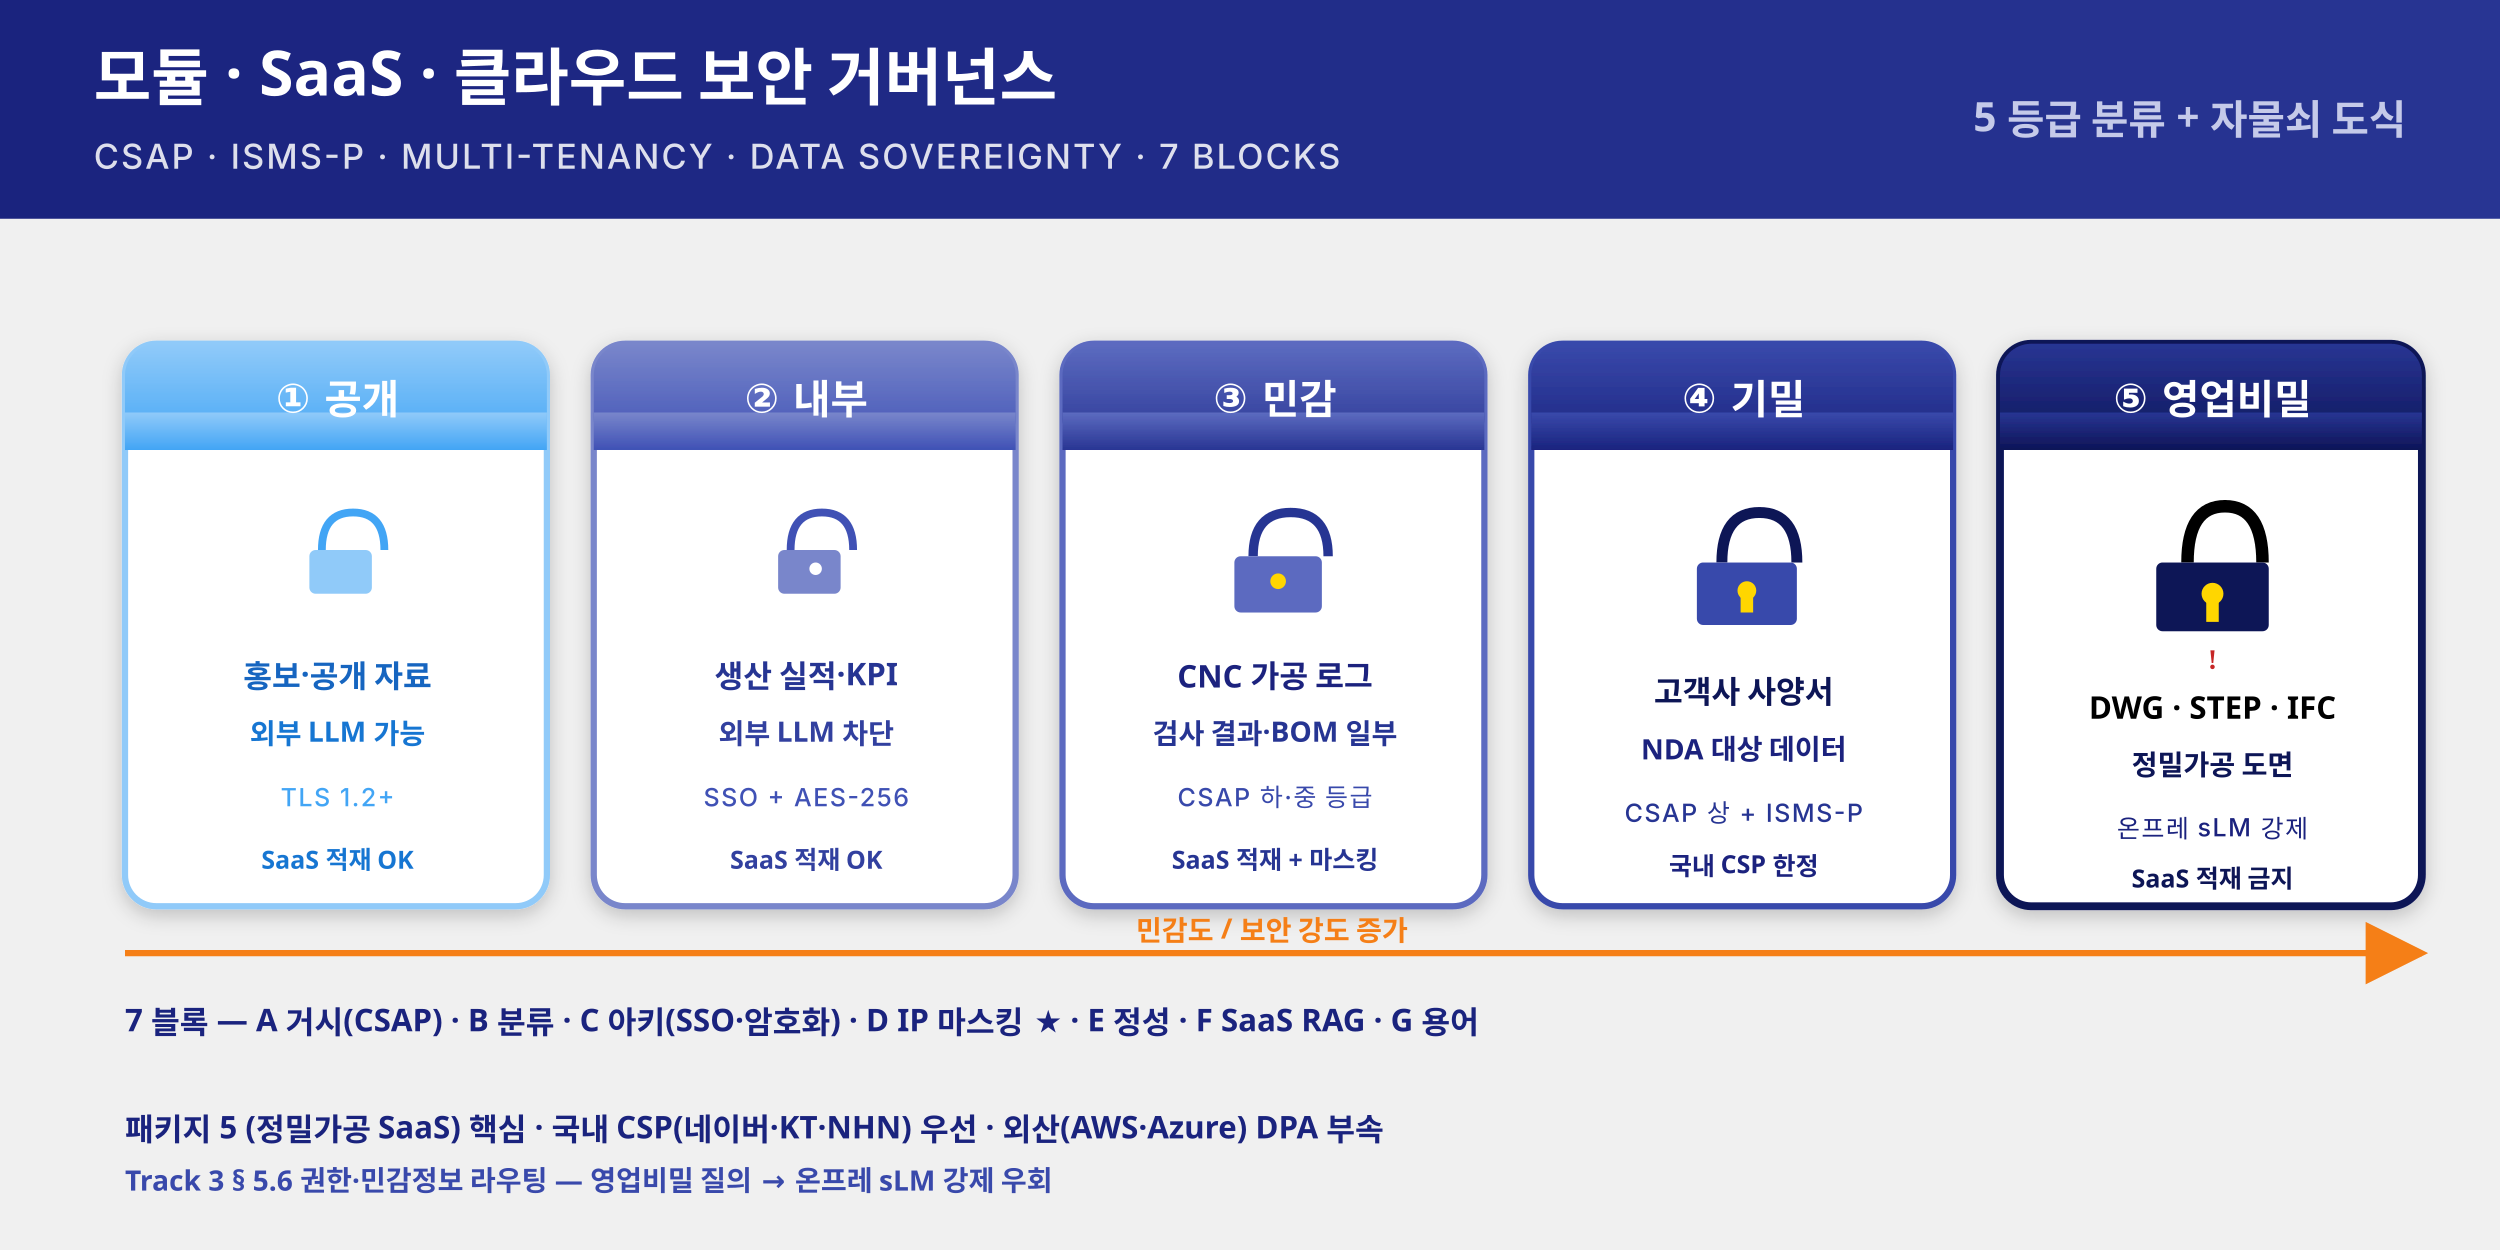
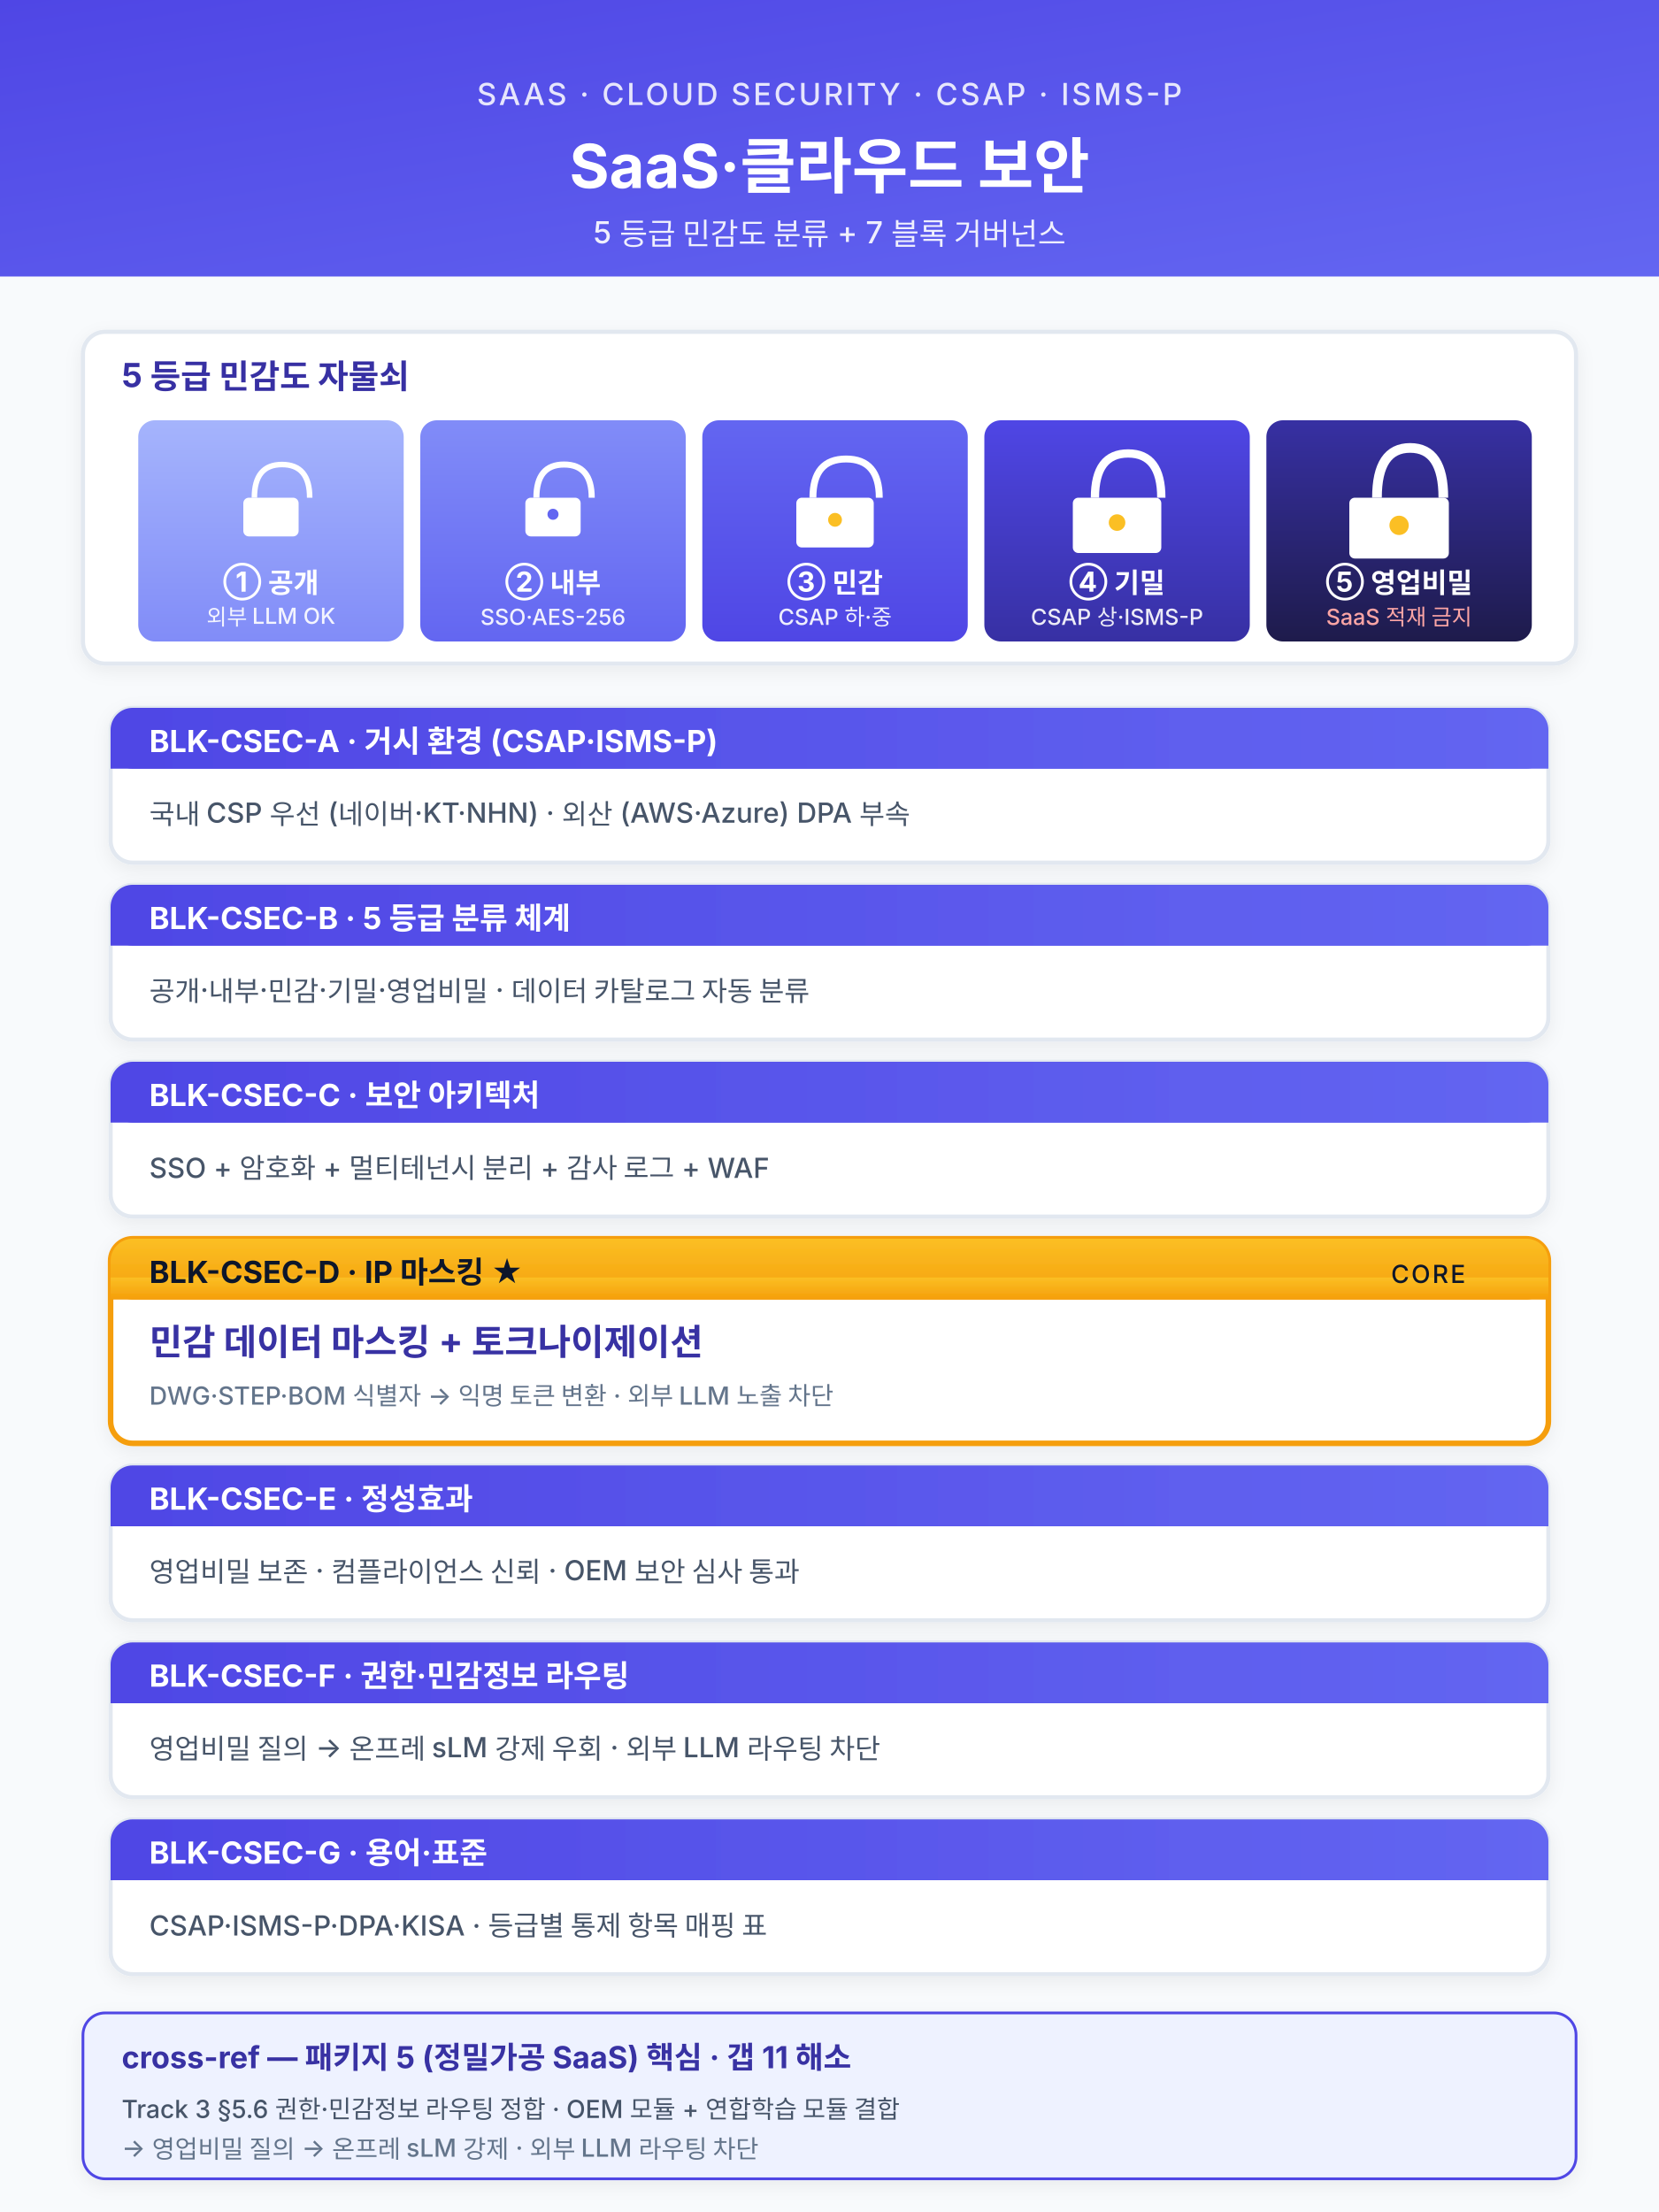
- <svg xmlns="http://www.w3.org/2000/svg" viewBox="0 0 800 400" role="img" aria-label="모듈 — SaaS·클라우드 보안 거버넌스 (BLK-CSEC-A~G 7 블록)" class="zoomable">
+ <svg xmlns="http://www.w3.org/2000/svg" viewBox="0 0 600 800" role="img" aria-label="모듈 — SaaS·클라우드 보안 5 등급 + 7 블록 세로 카드">
  <defs>
-     <linearGradient id="csec-header" x1="0" y1="0" x2="1" y2="0">
-       <stop offset="0%" stop-color="#1A237E" />
-       <stop offset="100%" stop-color="#283593" />
+     <linearGradient id="ss-header" x1="0" y1="0" x2="1" y2="1">
+       <stop offset="0%" stop-color="#4F46E5" />
+       <stop offset="100%" stop-color="#6366F1" />
    </linearGradient>
-     <linearGradient id="csec-1" x1="0" y1="0" x2="0" y2="1">
-       <stop offset="0%" stop-color="#90CAF9" />
-       <stop offset="100%" stop-color="#42A5F5" />
+     <linearGradient id="ss-card" x1="0" y1="0" x2="1" y2="0">
+       <stop offset="0%" stop-color="#4F46E5" />
+       <stop offset="100%" stop-color="#6366F1" />
    </linearGradient>
-     <linearGradient id="csec-2" x1="0" y1="0" x2="0" y2="1">
-       <stop offset="0%" stop-color="#7986CB" />
-       <stop offset="100%" stop-color="#3F51B5" />
+     <linearGradient id="ss-star" x1="0" y1="0" x2="0" y2="1">
+       <stop offset="0%" stop-color="#FBBF24" />
+       <stop offset="100%" stop-color="#F59E0B" />
    </linearGradient>
-     <linearGradient id="csec-3" x1="0" y1="0" x2="0" y2="1">
-       <stop offset="0%" stop-color="#5C6BC0" />
-       <stop offset="100%" stop-color="#283593" />
+     <linearGradient id="ss-l1" x1="0" y1="0" x2="0" y2="1">
+       <stop offset="0%" stop-color="#A5B4FC" />
+       <stop offset="100%" stop-color="#818CF8" />
    </linearGradient>
-     <linearGradient id="csec-4" x1="0" y1="0" x2="0" y2="1">
-       <stop offset="0%" stop-color="#3949AB" />
-       <stop offset="100%" stop-color="#1A237E" />
+     <linearGradient id="ss-l2" x1="0" y1="0" x2="0" y2="1">
+       <stop offset="0%" stop-color="#818CF8" />
+       <stop offset="100%" stop-color="#6366F1" />
    </linearGradient>
-     <linearGradient id="csec-5" x1="0" y1="0" x2="0" y2="1">
-       <stop offset="0%" stop-color="#283593" />
-       <stop offset="100%" stop-color="#0D1457" />
+     <linearGradient id="ss-l3" x1="0" y1="0" x2="0" y2="1">
+       <stop offset="0%" stop-color="#6366F1" />
+       <stop offset="100%" stop-color="#4F46E5" />
    </linearGradient>
-     <filter id="csec-shadow" x="-10%" y="-10%" width="120%" height="120%">
-       <feDropShadow dx="0" dy="2" stdDeviation="3" flood-color="#000" flood-opacity="0.20" />
+     <linearGradient id="ss-l4" x1="0" y1="0" x2="0" y2="1">
+       <stop offset="0%" stop-color="#4F46E5" />
+       <stop offset="100%" stop-color="#3730A3" />
+     </linearGradient>
+     <linearGradient id="ss-l5" x1="0" y1="0" x2="0" y2="1">
+       <stop offset="0%" stop-color="#3730A3" />
+       <stop offset="100%" stop-color="#1E1B4B" />
+     </linearGradient>
+     <filter id="ss-shadow" x="-20%" y="-20%" width="140%" height="140%">
+       <feDropShadow dx="0" dy="4" stdDeviation="6" flood-color="#0F172A" flood-opacity="0.08" />
+       <feDropShadow dx="0" dy="2" stdDeviation="3" flood-color="#0F172A" flood-opacity="0.06" />
    </filter>
    <style>
-       .ko { font-family: 'Pretendard', 'Apple SD Gothic Neo', sans-serif; font-weight: 700; }
-       .en { font-family: 'Inter', sans-serif; font-weight: 500; letter-spacing: 0.06em; }
+       .ko { font-family: Pretendard, system-ui, -apple-system, sans-serif; font-weight: 700; }
+       .ko-r { font-family: Pretendard, system-ui, -apple-system, sans-serif; font-weight: 500; }
+       .en { font-family: Pretendard, system-ui, -apple-system, sans-serif; font-weight: 500; letter-spacing: 0.08em; }
    </style>
  </defs>
-   <rect width="800" height="70" fill="url(#csec-header)" />
-   <text x="30" y="32" class="ko" font-size="20" fill="white">모듈 · SaaS · 클라우드 보안 거버넌스</text>
-   <text x="30" y="54" class="en" font-size="11" fill="rgba(255,255,255,0.85)">CSAP · ISMS-P · MULTI-TENANCY · DATA SOVEREIGNTY · 7 BLOCKS</text>
-   <text x="770" y="42" class="ko" font-size="13" fill="#C5CAE9" text-anchor="end">5 등급 분류 + 자물쇠 도식</text>
-   <g transform="translate(40, 110)" filter="url(#csec-shadow)">
-     <rect width="135" height="180" rx="10" fill="white" stroke="#90CAF9" stroke-width="2" />
-     <rect width="135" height="34" rx="10" fill="url(#csec-1)" />
-     <rect y="22" width="135" height="12" fill="url(#csec-1)" />
-     <text x="68" y="22" text-anchor="middle" class="ko" font-size="13" fill="white">① 공개</text>
-     <g transform="translate(57, 50)">
-       <path d="M 6 16 Q 6 4 16 4 Q 26 4 26 16" fill="none" stroke="#42A5F5" stroke-width="2.5" />
-       <rect x="2" y="16" width="20" height="14" rx="2" fill="#90CAF9" />
+   <rect width="600" height="800" fill="#F8FAFC" />
+   <rect width="600" height="100" fill="url(#ss-header)" />
+   <text x="300" y="38" text-anchor="middle" class="en" font-size="11" fill="rgba(255,255,255,0.85)">SAAS · CLOUD SECURITY · CSAP · ISMS-P</text>
+   <text x="300" y="68" text-anchor="middle" class="ko" font-size="22" fill="white">SaaS·클라우드 보안</text>
+   <text x="300" y="88" text-anchor="middle" class="ko-r" font-size="11" fill="rgba(255,255,255,0.9)">5 등급 민감도 분류 + 7 블록 거버넌스</text>
+   <g transform="translate(30, 120)">
+     <rect width="540" height="120" rx="8" fill="white" stroke="#E2E8F0" stroke-width="1.5" filter="url(#ss-shadow)" />
+     <text x="14" y="20" class="ko" font-size="12" fill="#3730A3">5 등급 민감도 자물쇠</text>
+     <g transform="translate(20, 32)">
+       <rect width="96" height="80" rx="6" fill="url(#ss-l1)" />
+       <g transform="translate(36, 12)">
+         <path d="M 6 16 Q 6 4 16 4 Q 26 4 26 16" fill="none" stroke="white" stroke-width="2" />
+         <rect x="2" y="16" width="20" height="14" rx="2" fill="white" />
+       </g>
+       <text x="48" y="62" text-anchor="middle" class="ko" font-size="10" fill="white">① 공개</text>
+       <text x="48" y="74" text-anchor="middle" class="ko-r" font-size="8" fill="rgba(255,255,255,0.9)">외부 LLM OK</text>
    </g>
-     <text x="68" y="110" text-anchor="middle" class="ko" font-size="10" fill="#1565C0">홍보·공개 자료</text>
-     <text x="68" y="128" text-anchor="middle" class="ko" font-size="9" fill="#1976D2">외부 LLM 가능</text>
-     <text x="68" y="148" text-anchor="middle" class="en" font-size="8" fill="#42A5F5">TLS 1.2+</text>
-     <text x="68" y="168" text-anchor="middle" class="ko" font-size="8" fill="#1976D2">SaaS 적재 OK</text>
+     <g transform="translate(122, 32)">
+       <rect width="96" height="80" rx="6" fill="url(#ss-l2)" />
+       <g transform="translate(36, 12)">
+         <path d="M 6 16 Q 6 4 16 4 Q 26 4 26 16" fill="none" stroke="white" stroke-width="2.2" />
+         <rect x="2" y="16" width="20" height="14" rx="2" fill="white" />
+         <circle cx="12" cy="22" r="2" fill="#6366F1" />
+       </g>
+       <text x="48" y="62" text-anchor="middle" class="ko" font-size="10" fill="white">② 내부</text>
+       <text x="48" y="74" text-anchor="middle" class="ko-r" font-size="8" fill="rgba(255,255,255,0.9)">SSO·AES-256</text>
+     </g>
+     <g transform="translate(224, 32)">
+       <rect width="96" height="80" rx="6" fill="url(#ss-l3)" />
+       <g transform="translate(34, 10)">
+         <path d="M 6 18 Q 6 4 18 4 Q 30 4 30 18" fill="none" stroke="white" stroke-width="2.5" />
+         <rect x="0" y="18" width="28" height="18" rx="2" fill="white" />
+         <circle cx="14" cy="26" r="2.5" fill="#FBBF24" />
+       </g>
+       <text x="48" y="62" text-anchor="middle" class="ko" font-size="10" fill="white">③ 민감</text>
+       <text x="48" y="74" text-anchor="middle" class="ko-r" font-size="8" fill="rgba(255,255,255,0.9)">CSAP 하·중</text>
+     </g>
+     <g transform="translate(326, 32)">
+       <rect width="96" height="80" rx="6" fill="url(#ss-l4)" />
+       <g transform="translate(32, 8)">
+         <path d="M 8 20 Q 8 4 20 4 Q 32 4 32 20" fill="none" stroke="white" stroke-width="3" />
+         <rect x="0" y="20" width="32" height="20" rx="2" fill="white" />
+         <circle cx="16" cy="29" r="3" fill="#FBBF24" />
+       </g>
+       <text x="48" y="62" text-anchor="middle" class="ko" font-size="10" fill="white">④ 기밀</text>
+       <text x="48" y="74" text-anchor="middle" class="ko-r" font-size="8" fill="rgba(255,255,255,0.9)">CSAP 상·ISMS-P</text>
+     </g>
+     <g transform="translate(428, 32)">
+       <rect width="96" height="80" rx="6" fill="url(#ss-l5)" />
+       <g transform="translate(30, 6)">
+         <path d="M 10 22 Q 10 4 22 4 Q 34 4 34 22" fill="none" stroke="white" stroke-width="3.5" />
+         <rect x="0" y="22" width="36" height="22" rx="2" fill="white" />
+         <circle cx="18" cy="32" r="3.5" fill="#FBBF24" />
+       </g>
+       <text x="48" y="62" text-anchor="middle" class="ko" font-size="10" fill="white">⑤ 영업비밀</text>
+       <text x="48" y="74" text-anchor="middle" class="ko-r" font-size="8" fill="#FCA5A5">SaaS 적재 금지</text>
+     </g>
  </g>
-   <g transform="translate(190, 110)" filter="url(#csec-shadow)">
-     <rect width="135" height="180" rx="10" fill="white" stroke="#7986CB" stroke-width="2" />
-     <rect width="135" height="34" rx="10" fill="url(#csec-2)" />
-     <rect y="22" width="135" height="12" fill="url(#csec-2)" />
-     <text x="68" y="22" text-anchor="middle" class="ko" font-size="13" fill="white">② 내부</text>
-     <g transform="translate(57, 50)">
-       <path d="M 6 16 Q 6 4 16 4 Q 26 4 26 16" fill="none" stroke="#3F51B5" stroke-width="2.5" />
-       <rect x="2" y="16" width="20" height="14" rx="2" fill="#7986CB" />
-       <circle cx="14" cy="22" r="2" fill="white" />
-     </g>
-     <text x="68" y="110" text-anchor="middle" class="ko" font-size="10" fill="#283593">생산 실적·KPI</text>
-     <text x="68" y="128" text-anchor="middle" class="ko" font-size="9" fill="#303F9F">외부 LLM 차단</text>
-     <text x="68" y="148" text-anchor="middle" class="en" font-size="8" fill="#3F51B5">SSO + AES-256</text>
-     <text x="68" y="168" text-anchor="middle" class="ko" font-size="8" fill="#303F9F">SaaS 적재 OK</text>
+   <g transform="translate(40, 256)" filter="url(#ss-shadow)">
+     <rect width="520" height="56" rx="8" fill="white" stroke="#E2E8F0" stroke-width="1.5" />
+     <rect width="520" height="22" rx="8" fill="url(#ss-card)" />
+     <rect y="14" width="520" height="8" fill="url(#ss-card)" />
+     <text x="14" y="16" class="ko" font-size="11" fill="white">BLK-CSEC-A · 거시 환경 (CSAP·ISMS-P)</text>
+     <text x="14" y="42" class="ko-r" font-size="10" fill="#475569">국내 CSP 우선 (네이버·KT·NHN) · 외산 (AWS·Azure) DPA 부속</text>
  </g>
-   <g transform="translate(340, 110)" filter="url(#csec-shadow)">
-     <rect width="135" height="180" rx="10" fill="white" stroke="#5C6BC0" stroke-width="2" />
-     <rect width="135" height="34" rx="10" fill="url(#csec-3)" />
-     <rect y="22" width="135" height="12" fill="url(#csec-3)" />
-     <text x="68" y="22" text-anchor="middle" class="ko" font-size="13" fill="white">③ 민감</text>
-     <g transform="translate(55, 50)">
-       <path d="M 6 18 Q 6 4 18 4 Q 30 4 30 18" fill="none" stroke="#283593" stroke-width="3" />
-       <rect x="0" y="18" width="28" height="18" rx="2" fill="#5C6BC0" />
-       <circle cx="14" cy="26" r="2.5" fill="#FFD600" />
-     </g>
-     <text x="68" y="110" text-anchor="middle" class="ko" font-size="10" fill="#1A237E">CNC 가공 로그</text>
-     <text x="68" y="128" text-anchor="middle" class="ko" font-size="9" fill="#283593">검사 결과·BOM 일부</text>
-     <text x="68" y="148" text-anchor="middle" class="en" font-size="8" fill="#3949AB">CSAP 하·중 등급</text>
-     <text x="68" y="168" text-anchor="middle" class="ko" font-size="8" fill="#283593">SaaS 적재 + 마스킹</text>
+   <g transform="translate(40, 320)" filter="url(#ss-shadow)">
+     <rect width="520" height="56" rx="8" fill="white" stroke="#E2E8F0" stroke-width="1.5" />
+     <rect width="520" height="22" rx="8" fill="url(#ss-card)" />
+     <rect y="14" width="520" height="8" fill="url(#ss-card)" />
+     <text x="14" y="16" class="ko" font-size="11" fill="white">BLK-CSEC-B · 5 등급 분류 체계</text>
+     <text x="14" y="42" class="ko-r" font-size="10" fill="#475569">공개·내부·민감·기밀·영업비밀 · 데이터 카탈로그 자동 분류</text>
  </g>
-   <g transform="translate(490, 110)" filter="url(#csec-shadow)">
-     <rect width="135" height="180" rx="10" fill="white" stroke="#3949AB" stroke-width="2" />
-     <rect width="135" height="34" rx="10" fill="url(#csec-4)" />
-     <rect y="22" width="135" height="12" fill="url(#csec-4)" />
-     <text x="68" y="22" text-anchor="middle" class="ko" font-size="13" fill="white">④ 기밀</text>
-     <g transform="translate(53, 50)">
-       <path d="M 8 20 Q 8 4 20 4 Q 32 4 32 20" fill="none" stroke="#0D1457" stroke-width="3.5" />
-       <rect x="0" y="20" width="32" height="20" rx="2" fill="#3949AB" />
-       <circle cx="16" cy="29" r="3" fill="#FFD600" />
-       <rect x="14" y="30" width="4" height="6" fill="#FFD600" />
-     </g>
-     <text x="68" y="115" text-anchor="middle" class="ko" font-size="10" fill="#0D1457">고객사 사양서</text>
-     <text x="68" y="133" text-anchor="middle" class="ko" font-size="9" fill="#1A237E">NDA 대상 데이터</text>
-     <text x="68" y="153" text-anchor="middle" class="en" font-size="8" fill="#283593">CSAP 상 + ISMS-P</text>
-     <text x="68" y="170" text-anchor="middle" class="ko" font-size="8" fill="#1A237E">국내 CSP 한정</text>
+   <g transform="translate(40, 384)" filter="url(#ss-shadow)">
+     <rect width="520" height="56" rx="8" fill="white" stroke="#E2E8F0" stroke-width="1.5" />
+     <rect width="520" height="22" rx="8" fill="url(#ss-card)" />
+     <rect y="14" width="520" height="8" fill="url(#ss-card)" />
+     <text x="14" y="16" class="ko" font-size="11" fill="white">BLK-CSEC-C · 보안 아키텍처</text>
+     <text x="14" y="42" class="ko-r" font-size="10" fill="#475569">SSO + 암호화 + 멀티테넌시 분리 + 감사 로그 + WAF</text>
  </g>
-   <g transform="translate(640, 110)" filter="url(#csec-shadow)">
-     <rect width="135" height="180" rx="10" fill="white" stroke="#0D1457" stroke-width="2.5" />
-     <rect width="135" height="34" rx="10" fill="url(#csec-5)" />
-     <rect y="22" width="135" height="12" fill="url(#csec-5)" />
-     <text x="68" y="22" text-anchor="middle" class="ko" font-size="13" fill="white">⑤ 영업비밀</text>
-     <g transform="translate(50, 48)">
-       <path d="M 10 22 Q 10 4 22 4 Q 34 4 34 22" fill="none" stroke="#000" stroke-width="4" />
-       <rect x="0" y="22" width="36" height="22" rx="2" fill="#0D1457" />
-       <circle cx="18" cy="32" r="3.5" fill="#FFD600" />
-       <rect x="16" y="33" width="4" height="8" fill="#FFD600" />
-       <text x="18" y="56" text-anchor="middle" font-size="9" fill="#C62828" font-weight="900">!</text>
-     </g>
-     <text x="68" y="120" text-anchor="middle" class="ko" font-size="10" fill="#000">DWG · STEP · IFC</text>
-     <text x="68" y="138" text-anchor="middle" class="ko" font-size="9" fill="#0D1457">정밀가공 도면</text>
-     <text x="68" y="158" text-anchor="middle" class="en" font-size="8" fill="#1A237E">온프레 sLM 강제</text>
-     <text x="68" y="174" text-anchor="middle" class="ko" font-size="8" fill="#0D1457" font-weight="700">SaaS 적재 금지</text>
+   <g transform="translate(40, 448)" filter="url(#ss-shadow)">
+     <rect width="520" height="74" rx="8" fill="white" stroke="#F59E0B" stroke-width="2" />
+     <rect width="520" height="22" rx="8" fill="url(#ss-star)" />
+     <rect y="14" width="520" height="8" fill="url(#ss-star)" />
+     <text x="14" y="16" class="ko" font-size="11" fill="#0F172A">BLK-CSEC-D · IP 마스킹 ★</text>
+     <text x="490" y="16" text-anchor="end" class="en" font-size="9" fill="#0F172A">CORE</text>
+     <text x="14" y="42" class="ko" font-size="13" fill="#3730A3">민감 데이터 마스킹 + 토크나이제이션</text>
+     <text x="14" y="60" class="ko-r" font-size="9" fill="#64748B">DWG·STEP·BOM 식별자 → 익명 토큰 변환 · 외부 LLM 노출 차단</text>
  </g>
-   <g transform="translate(40, 305)">
-     <line x1="0" y1="0" x2="735" y2="0" stroke="#F57F17" stroke-width="2" marker-end="url(#csec-arrow)" />
-     <text x="367" y="-4" text-anchor="middle" class="ko" font-size="9" fill="#F57F17">민감도 / 보안 강도 증가</text>
+   <g transform="translate(40, 530)" filter="url(#ss-shadow)">
+     <rect width="520" height="56" rx="8" fill="white" stroke="#E2E8F0" stroke-width="1.5" />
+     <rect width="520" height="22" rx="8" fill="url(#ss-card)" />
+     <rect y="14" width="520" height="8" fill="url(#ss-card)" />
+     <text x="14" y="16" class="ko" font-size="11" fill="white">BLK-CSEC-E · 정성효과</text>
+     <text x="14" y="42" class="ko-r" font-size="10" fill="#475569">영업비밀 보존 · 컴플라이언스 신뢰 · OEM 보안 심사 통과</text>
  </g>
-   <defs>
-     <marker id="csec-arrow" markerWidth="10" markerHeight="10" refX="9" refY="5" orient="auto">
-       <polygon points="0,0 10,5 0,10" fill="#F57F17" />
-     </marker>
-   </defs>
-   <g transform="translate(40, 330)" font-size="10" class="ko" fill="#1A237E">
-     <text x="0" y="0" font-weight="700">7 블록 — A 거시(CSAP) · B 분류 · C 아키(SSO·암호화) · D IP 마스킹 ★ · E 정성 · F SaaS RAG · G 용어</text>
+   <g transform="translate(40, 594)" filter="url(#ss-shadow)">
+     <rect width="520" height="56" rx="8" fill="white" stroke="#E2E8F0" stroke-width="1.5" />
+     <rect width="520" height="22" rx="8" fill="url(#ss-card)" />
+     <rect y="14" width="520" height="8" fill="url(#ss-card)" />
+     <text x="14" y="16" class="ko" font-size="11" fill="white">BLK-CSEC-F · 권한·민감정보 라우팅</text>
+     <text x="14" y="42" class="ko-r" font-size="10" fill="#475569">영업비밀 질의 → 온프레 sLM 강제 우회 · 외부 LLM 라우팅 차단</text>
  </g>
-   <g transform="translate(40, 365)" font-size="10" class="ko" fill="#1A237E">
-     <text x="0" y="0" font-weight="700">패키지 5 (정밀가공 SaaS) 핵심 · 국내 CSP(네이버·KT·NHN) 우선 · 외산(AWS·Azure) DPA 부속</text>
-     <text x="0" y="16" font-size="9" fill="#3949AB">Track 3 § 5.6 권한·민감정보 라우팅 — 영업비밀 질의 → 온프레 sLM 강제 우회</text>
+   <g transform="translate(40, 658)" filter="url(#ss-shadow)">
+     <rect width="520" height="56" rx="8" fill="white" stroke="#E2E8F0" stroke-width="1.5" />
+     <rect width="520" height="22" rx="8" fill="url(#ss-card)" />
+     <rect y="14" width="520" height="8" fill="url(#ss-card)" />
+     <text x="14" y="16" class="ko" font-size="11" fill="white">BLK-CSEC-G · 용어·표준</text>
+     <text x="14" y="42" class="ko-r" font-size="10" fill="#475569">CSAP·ISMS-P·DPA·KISA · 등급별 통제 항목 매핑 표</text>
+   </g>
+   <g transform="translate(30, 728)" filter="url(#ss-shadow)">
+     <rect width="540" height="60" rx="8" fill="#EEF2FF" stroke="#4F46E5" stroke-width="1" />
+     <text x="14" y="20" class="ko" font-size="11" fill="#3730A3">cross-ref — 패키지 5 (정밀가공 SaaS) 핵심 · 갭 11 해소</text>
+     <text x="14" y="38" class="ko-r" font-size="9" fill="#475569">Track 3 §5.6 권한·민감정보 라우팅 정합 · OEM 모듈 + 연합학습 모듈 결합</text>
+     <text x="14" y="52" class="ko-r" font-size="9" fill="#64748B">→ 영업비밀 질의 → 온프레 sLM 강제 · 외부 LLM 라우팅 차단</text>
  </g>
</svg>
